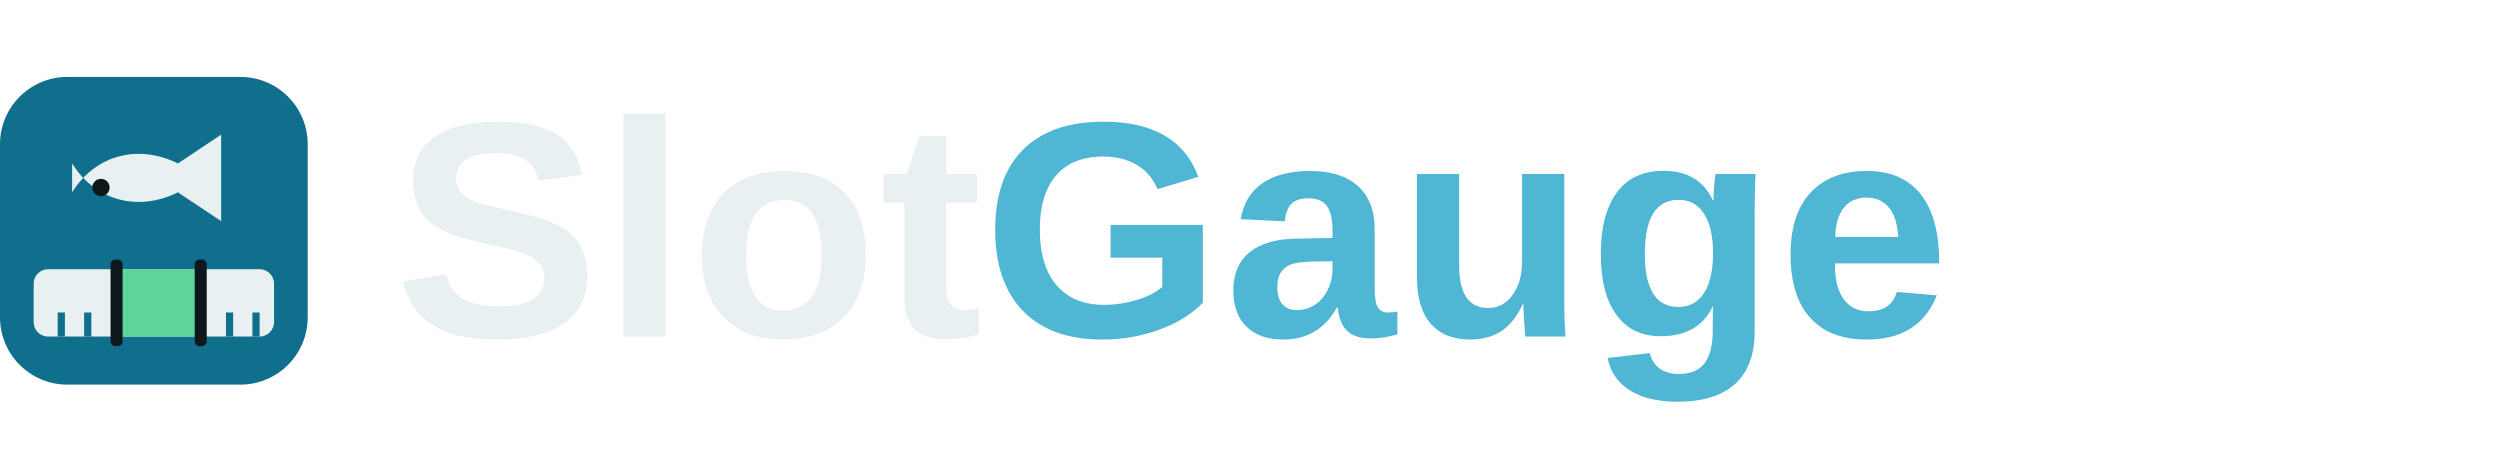
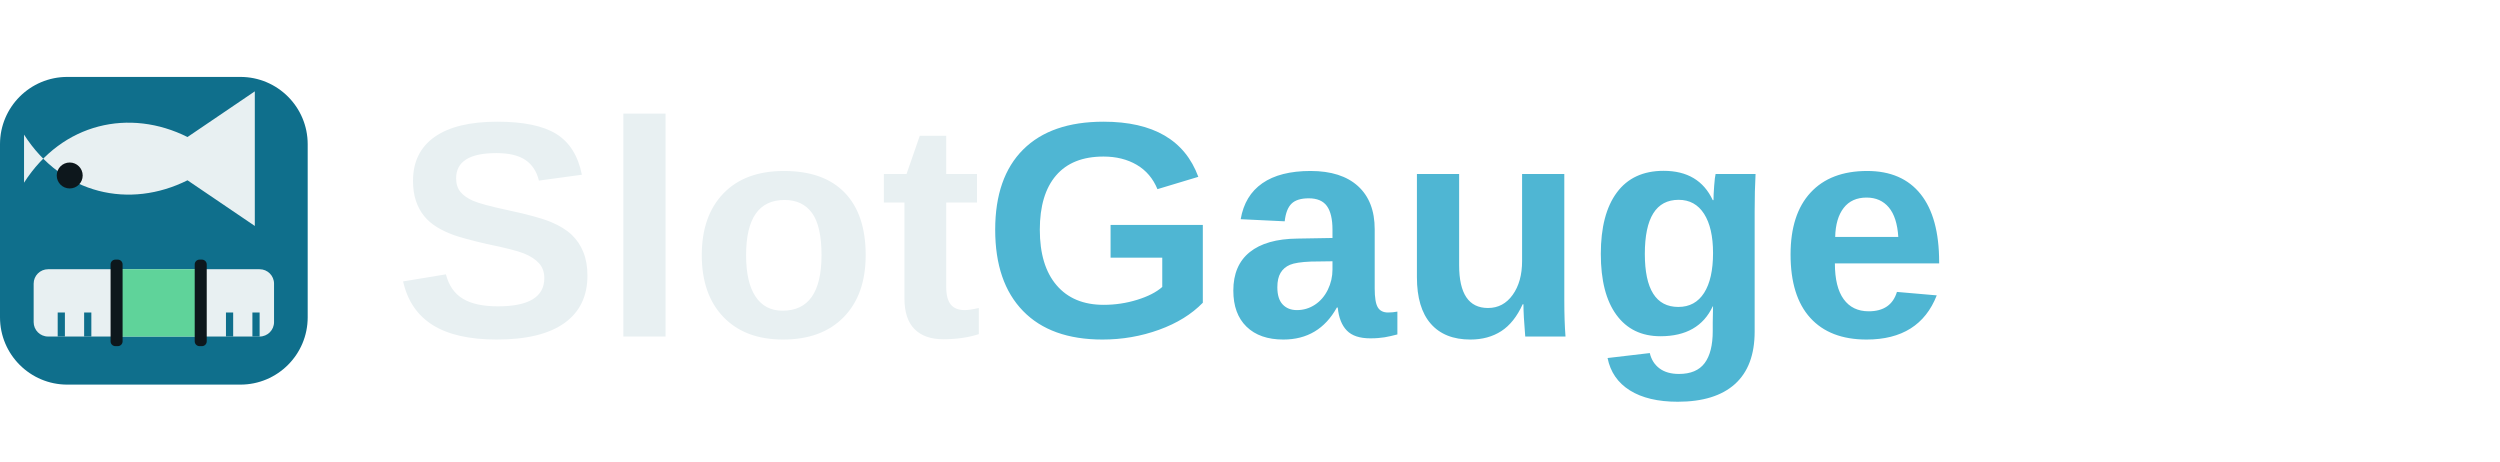
<svg xmlns="http://www.w3.org/2000/svg" viewBox="0 0 520 96" width="520" height="96">
  <style>text{font-family:"Barlow Condensed","Arial Narrow",Arial,sans-serif;font-weight:700}</style>
  <rect x="0" y="16" width="64" height="64" rx="14" fill="#0f6f8c" />
  <rect x="7" y="56" width="50" height="14" rx="3" fill="#e8f0f2" />
  <rect x="24" y="56" width="18" height="14" fill="#5fd39a" />
  <rect x="23" y="54" width="2.5" height="18" rx="1" fill="#0d171c" />
  <rect x="40.5" y="54" width="2.5" height="18" rx="1" fill="#0d171c" />
  <g fill="#0f6f8c">
    <rect x="12" y="65" width="1.5" height="5" />
    <rect x="17.5" y="65" width="1.5" height="5" />
    <rect x="47" y="65" width="1.5" height="5" />
    <rect x="52.5" y="65" width="1.5" height="5" />
  </g>
-   <path d="M15 40c5-8 14-10 22-6l9-6v18l-9-6c-8 4-17 2-22-6z" fill="#e8f0f2" />
-   <circle cx="21" cy="39" r="1.8" fill="#0d171c" />
+   <path d="M5 38c8-12.5 22-15.5 34-9.5l14-9.5v28l-14-9.5c-12 6-26 3-34-9.5z" fill="#e8f0f2" />
+   <circle cx="14.5" cy="36.5" r="2.7" fill="#0d171c" />
  <text x="82" y="70" font-size="64" fill="#e8f0f2" letter-spacing="0.5">Slot<tspan fill="#4fb6d3">Gauge</tspan>
  </text>
</svg>
